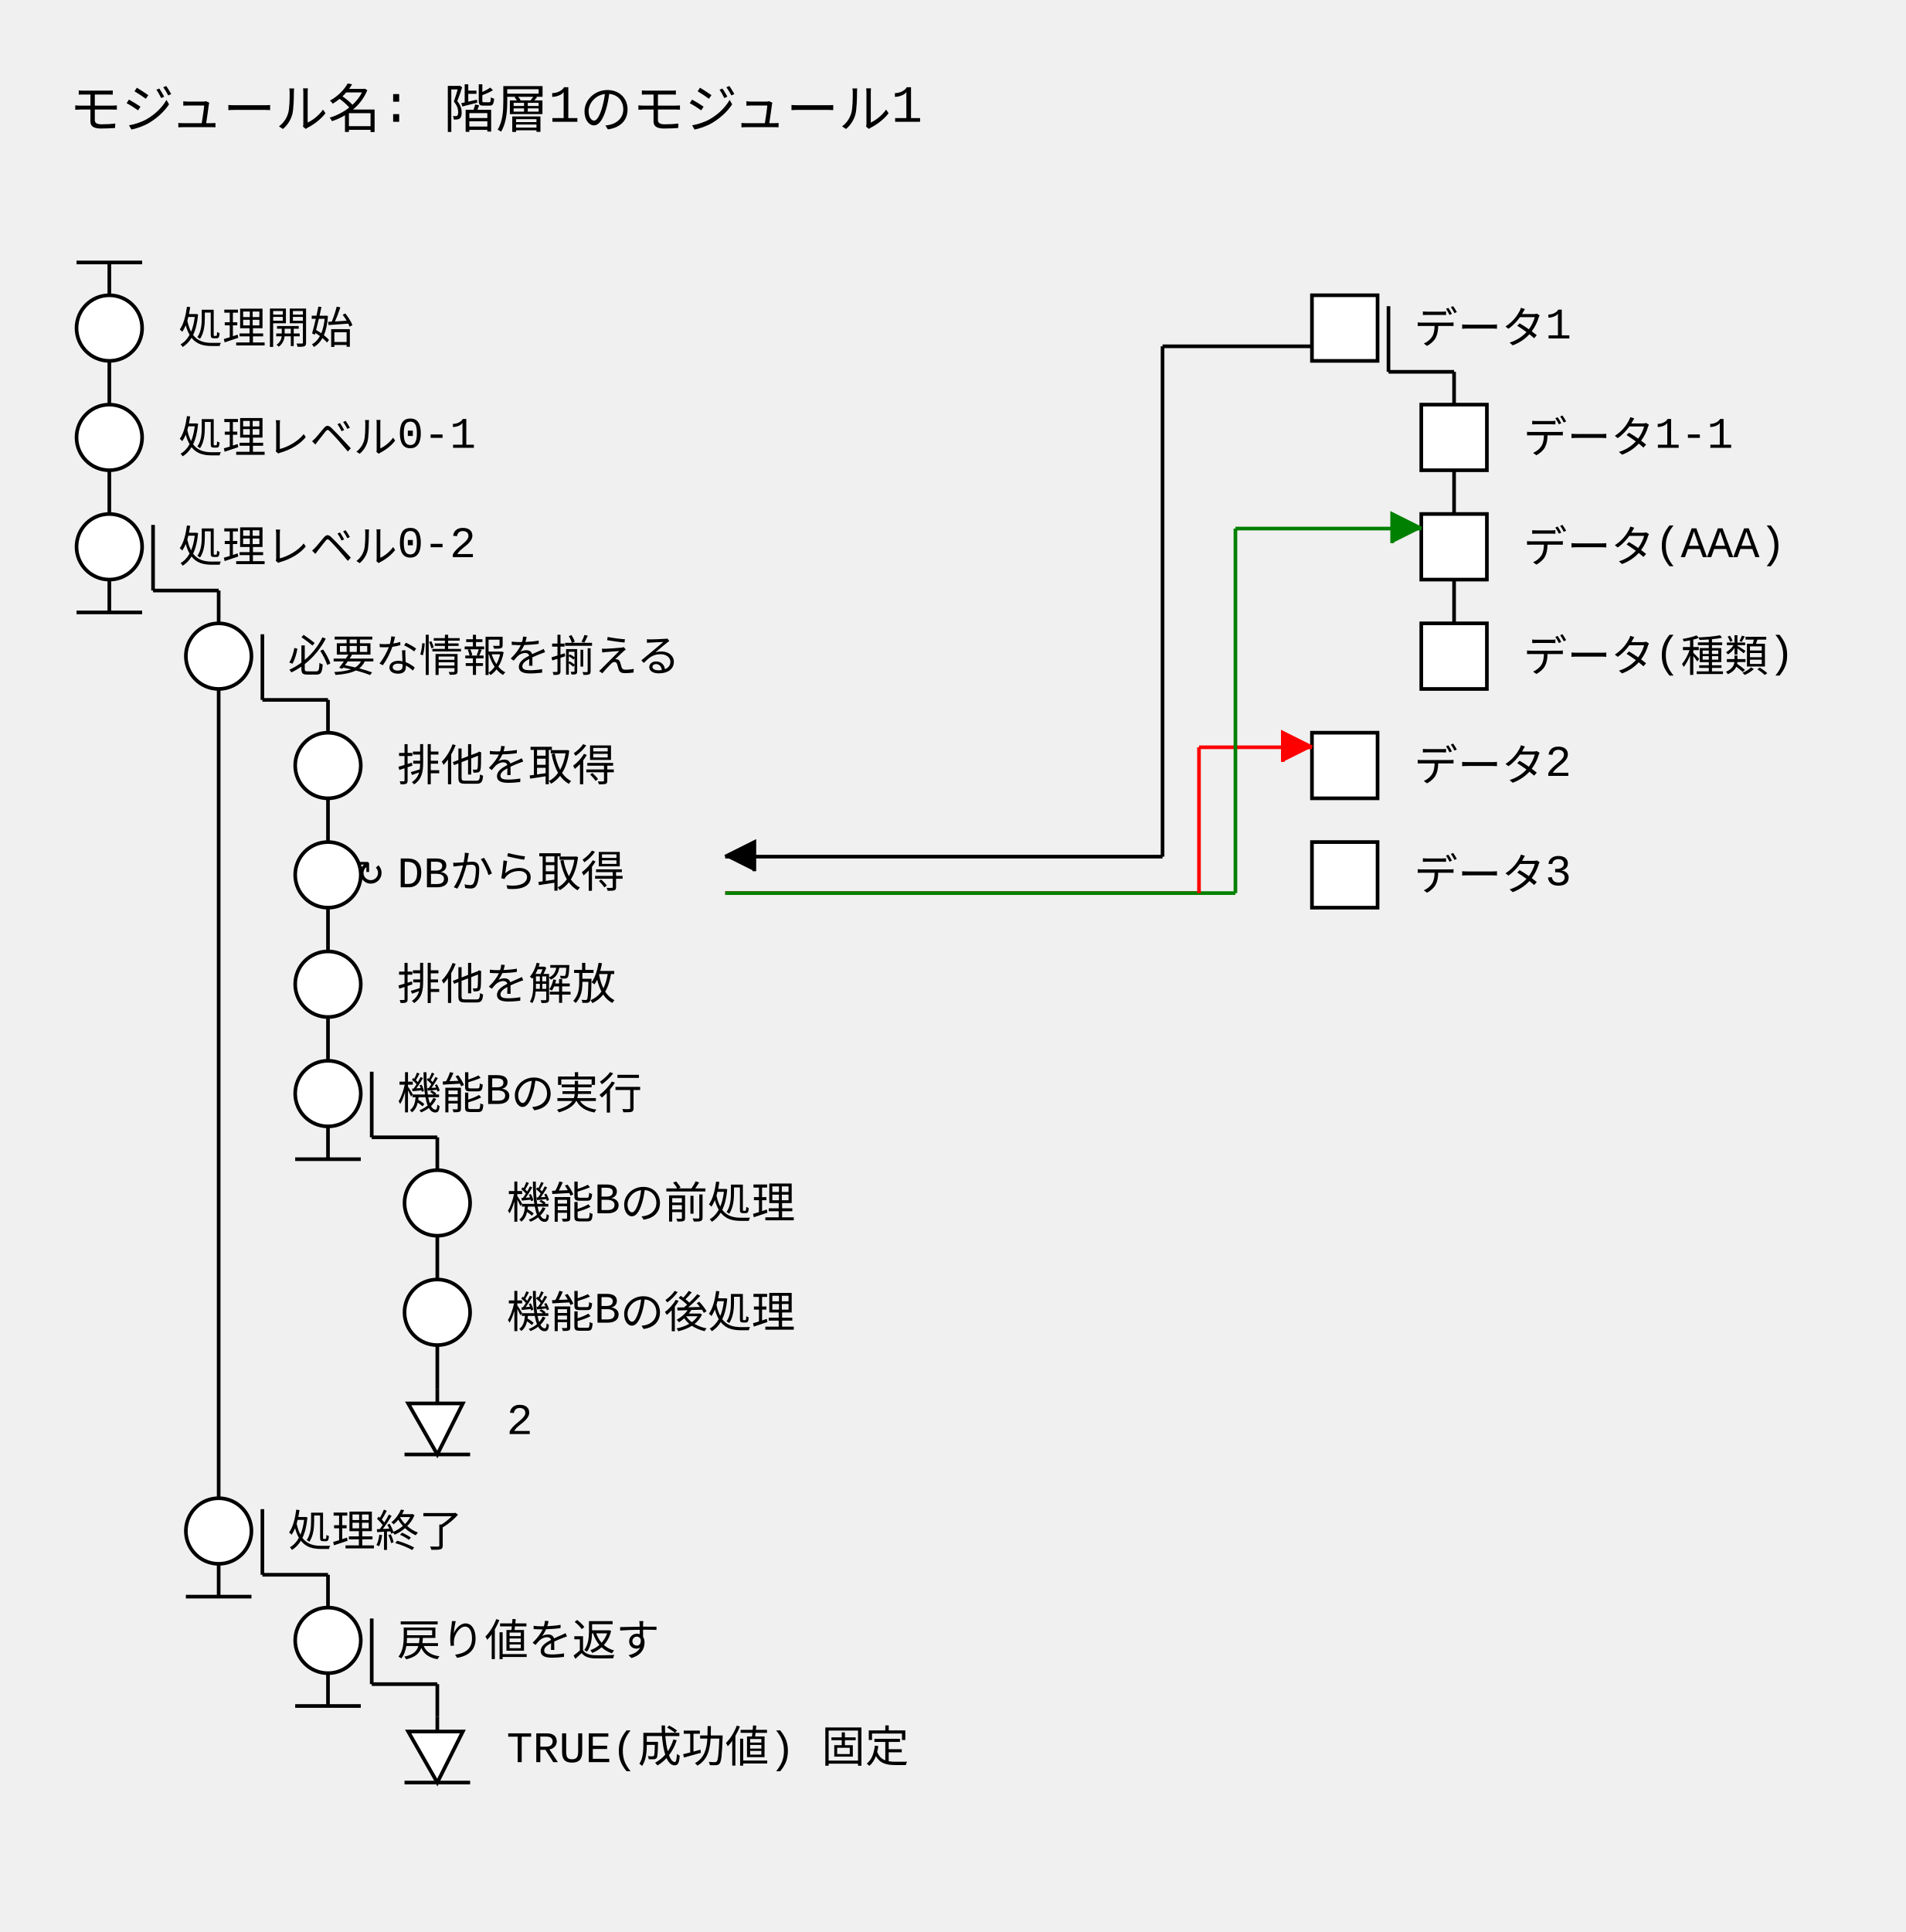
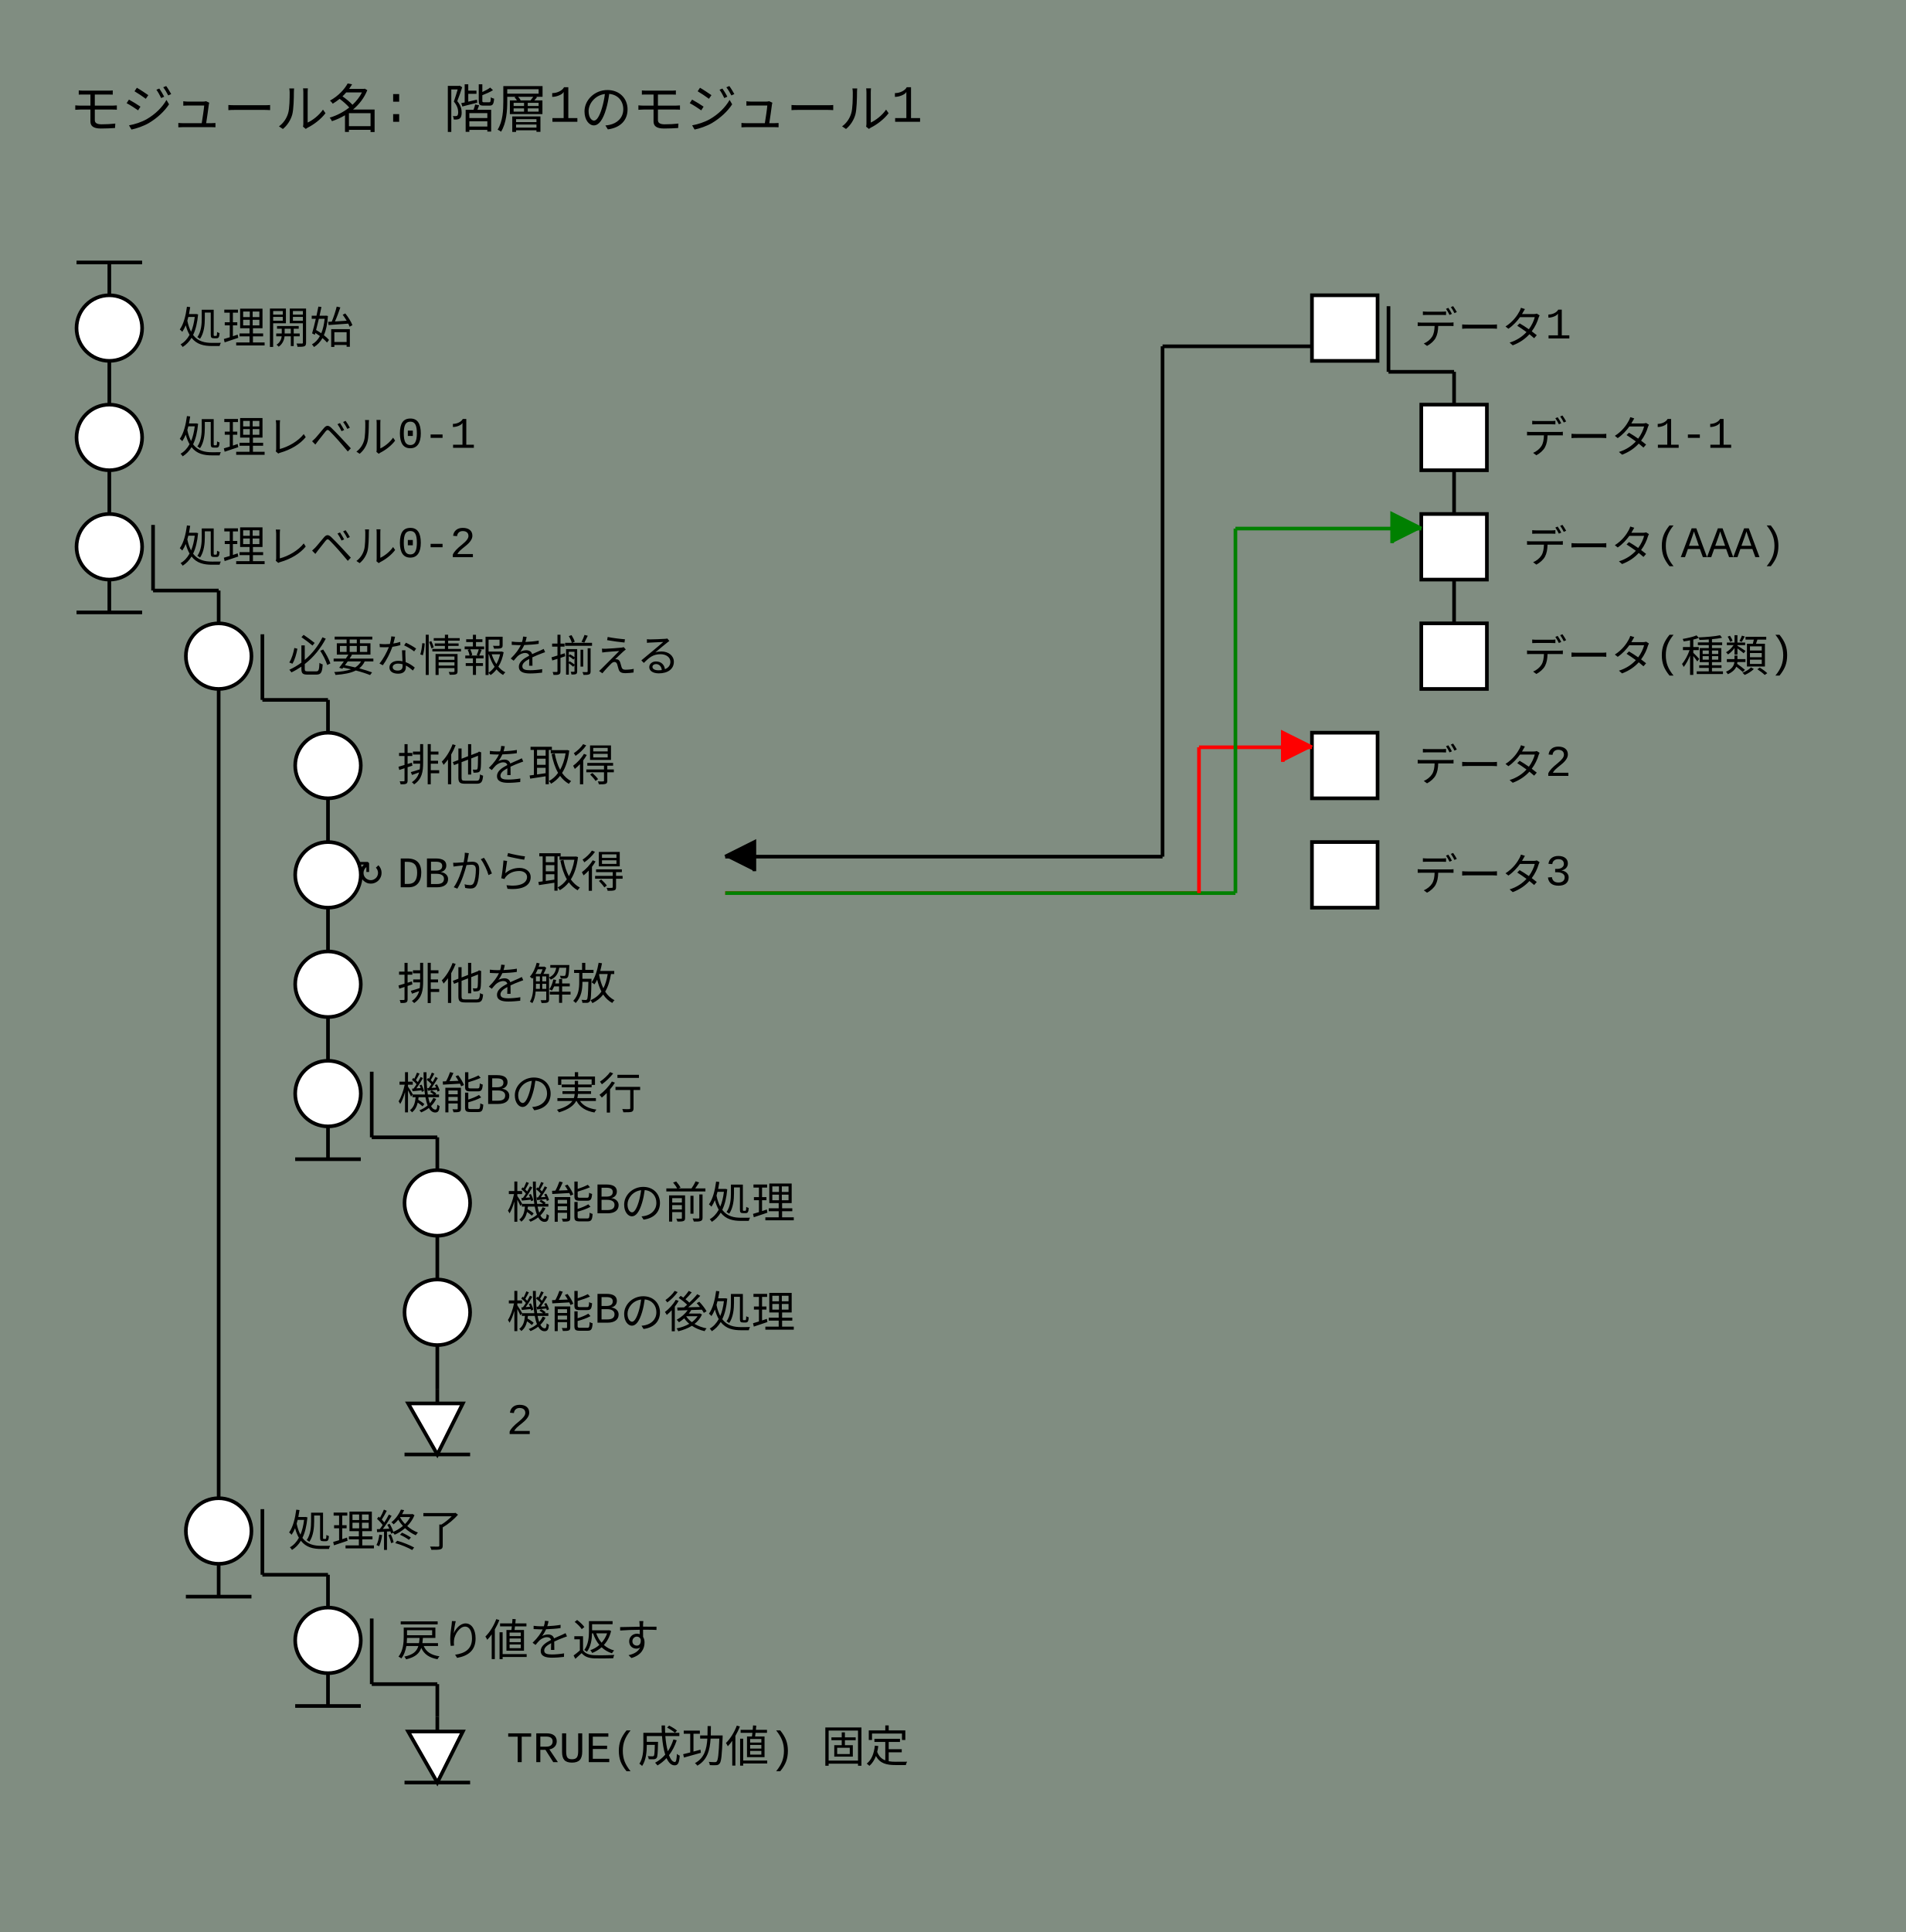
<svg xmlns="http://www.w3.org/2000/svg" width="523" height="530" style="background-color: #808d81">
+   <rect x="0" y="0" width="523" height="530" fill="#808d81" stroke="#808d81" />
  <text x="19" y="30" text-anchor="start" dominant-baseline="middle" font-family="Consolas, Meiryo UI, Courier New, monospace" font-size="120%" rotate="0">モジュール名: 階層1のモジュール1</text>
  <circle cx="30" cy="90" r="9" fill="white" stroke="black" />
  <text x="49" y="90" text-anchor="start" dominant-baseline="middle" font-family="Consolas, Meiryo UI, Courier New, monospace" font-size="100%" rotate="0">処理開始</text>
  <line x1="30" y1="72" x2="30" y2="81" stroke="black" />
  <line x1="21" y1="72" x2="39" y2="72" stroke="black" />
  <circle cx="30" cy="120" r="9" fill="white" stroke="black" />
  <text x="49" y="120" text-anchor="start" dominant-baseline="middle" font-family="Consolas, Meiryo UI, Courier New, monospace" font-size="100%" rotate="0">処理レベル0-1</text>
  <line x1="30" y1="99" x2="30" y2="111" stroke="black" />
  <circle cx="30" cy="150" r="9" fill="white" stroke="black" />
  <text x="49" y="150" text-anchor="start" dominant-baseline="middle" font-family="Consolas, Meiryo UI, Courier New, monospace" font-size="100%" rotate="0">処理レベル0-2</text>
  <line x1="30" y1="129" x2="30" y2="141" stroke="black" />
  <line x1="30" y1="159" x2="30" y2="168" stroke="black" />
  <line x1="21" y1="168" x2="39" y2="168" stroke="black" />
  <circle cx="60" cy="180" r="9" fill="white" stroke="black" />
  <text x="79" y="180" text-anchor="start" dominant-baseline="middle" font-family="Consolas, Meiryo UI, Courier New, monospace" font-size="100%" rotate="0">必要な情報を揃える</text>
  <line x1="60" y1="162" x2="60" y2="171" stroke="black" />
  <line x1="42" y1="162" x2="60" y2="162" stroke="black" />
  <line x1="42" y1="144" x2="42" y2="162" stroke="black" />
  <circle cx="90" cy="210" r="9" fill="white" stroke="black" />
  <text x="109" y="210" text-anchor="start" dominant-baseline="middle" font-family="Consolas, Meiryo UI, Courier New, monospace" font-size="100%" rotate="0">排他を取得</text>
  <line x1="90" y1="192" x2="90" y2="201" stroke="black" />
  <line x1="72" y1="192" x2="90" y2="192" stroke="black" />
  <line x1="72" y1="174" x2="72" y2="192" stroke="black" />
  <circle cx="90" cy="240" r="9" fill="white" stroke="black" />
  <text x="98" y="239" text-anchor="start" dominant-baseline="middle" font-family="Consolas, Meiryo UI, Courier New, monospace" font-size="100%" rotate="240">↻</text>
  <text x="109" y="240" text-anchor="start" dominant-baseline="middle" font-family="Consolas, Meiryo UI, Courier New, monospace" font-size="100%" rotate="0">DBから取得</text>
  <line x1="90" y1="219" x2="90" y2="231" stroke="black" />
  <circle cx="90" cy="270" r="9" fill="white" stroke="black" />
  <text x="109" y="270" text-anchor="start" dominant-baseline="middle" font-family="Consolas, Meiryo UI, Courier New, monospace" font-size="100%" rotate="0">排他を解放</text>
  <line x1="90" y1="249" x2="90" y2="261" stroke="black" />
  <circle cx="90" cy="300" r="9" fill="white" stroke="black" />
  <text x="109" y="300" text-anchor="start" dominant-baseline="middle" font-family="Consolas, Meiryo UI, Courier New, monospace" font-size="100%" rotate="0">機能Bの実行</text>
  <line x1="90" y1="279" x2="90" y2="291" stroke="black" />
  <line x1="90" y1="309" x2="90" y2="318" stroke="black" />
  <line x1="81" y1="318" x2="99" y2="318" stroke="black" />
  <circle cx="120" cy="330" r="9" fill="white" stroke="black" />
  <text x="139" y="330" text-anchor="start" dominant-baseline="middle" font-family="Consolas, Meiryo UI, Courier New, monospace" font-size="100%" rotate="0">機能Bの前処理</text>
  <line x1="120" y1="312" x2="120" y2="321" stroke="black" />
  <line x1="102" y1="312" x2="120" y2="312" stroke="black" />
  <line x1="102" y1="294" x2="102" y2="312" stroke="black" />
  <circle cx="120" cy="360" r="9" fill="white" stroke="black" />
  <text x="139" y="360" text-anchor="start" dominant-baseline="middle" font-family="Consolas, Meiryo UI, Courier New, monospace" font-size="100%" rotate="0">機能Bの後処理</text>
  <line x1="120" y1="339" x2="120" y2="351" stroke="black" />
  <line x1="120" y1="381" x2="120" y2="390" stroke="black" />
  <polygon points="120 399 112 385 127 385" fill="white" stroke="black" />
  <line x1="111" y1="399" x2="129" y2="399" stroke="black" />
  <text x="139" y="390" text-anchor="start" dominant-baseline="middle" font-family="Consolas, Meiryo UI, Courier New, monospace" font-size="100%" rotate="0">2</text>
  <line x1="120" y1="369" x2="120" y2="381" stroke="black" />
  <circle cx="60" cy="420" r="9" fill="white" stroke="black" />
  <text x="79" y="420" text-anchor="start" dominant-baseline="middle" font-family="Consolas, Meiryo UI, Courier New, monospace" font-size="100%" rotate="0">処理終了</text>
  <line x1="60" y1="189" x2="60" y2="411" stroke="black" />
  <line x1="60" y1="429" x2="60" y2="438" stroke="black" />
  <line x1="51" y1="438" x2="69" y2="438" stroke="black" />
  <circle cx="90" cy="450" r="9" fill="white" stroke="black" />
  <text x="109" y="450" text-anchor="start" dominant-baseline="middle" font-family="Consolas, Meiryo UI, Courier New, monospace" font-size="100%" rotate="0">戻り値を返す</text>
  <line x1="90" y1="459" x2="90" y2="468" stroke="black" />
  <line x1="81" y1="468" x2="99" y2="468" stroke="black" />
  <line x1="90" y1="432" x2="90" y2="441" stroke="black" />
  <line x1="72" y1="432" x2="90" y2="432" stroke="black" />
  <line x1="72" y1="414" x2="72" y2="432" stroke="black" />
  <line x1="120" y1="471" x2="120" y2="480" stroke="black" />
  <polygon points="120 489 112 475 127 475" fill="white" stroke="black" />
  <line x1="111" y1="489" x2="129" y2="489" stroke="black" />
  <text x="139" y="480" text-anchor="start" dominant-baseline="middle" font-family="Consolas, Meiryo UI, Courier New, monospace" font-size="100%" rotate="0">TRUE(成功値) 固定</text>
  <line x1="120" y1="462" x2="120" y2="471" stroke="black" />
  <line x1="102" y1="462" x2="120" y2="462" stroke="black" />
  <line x1="102" y1="444" x2="102" y2="462" stroke="black" />
  <line x1="199" y1="235" x2="319" y2="235" stroke="black" />
  <path d="M 199 235 L 207 231 L 207 239" stroke="black" fill="black" />
  <line x1="199" y1="245" x2="329" y2="245" stroke="red" />
  <line x1="199" y1="245" x2="339" y2="245" stroke="green" />
  <rect x="360" y="81" width="18" height="18" fill="white" stroke="black" />
  <text x="388" y="90" text-anchor="start" dominant-baseline="middle" font-family="Consolas, Meiryo UI, Courier New, monospace" font-size="100%" rotate="0">データ1</text>
  <rect x="390" y="111" width="18" height="18" fill="white" stroke="black" />
  <text x="418" y="120" text-anchor="start" dominant-baseline="middle" font-family="Consolas, Meiryo UI, Courier New, monospace" font-size="100%" rotate="0">データ1-1</text>
  <line x1="399" y1="102" x2="399" y2="111" stroke="black" />
  <line x1="381" y1="102" x2="399" y2="102" stroke="black" />
  <line x1="381" y1="84" x2="381" y2="102" stroke="black" />
  <rect x="390" y="141" width="18" height="18" fill="white" stroke="black" />
  <text x="418" y="150" text-anchor="start" dominant-baseline="middle" font-family="Consolas, Meiryo UI, Courier New, monospace" font-size="100%" rotate="0">データ(AAA)</text>
  <line x1="399" y1="129" x2="399" y2="141" stroke="black" />
  <rect x="390" y="171" width="18" height="18" fill="white" stroke="black" />
  <text x="418" y="180" text-anchor="start" dominant-baseline="middle" font-family="Consolas, Meiryo UI, Courier New, monospace" font-size="100%" rotate="0">データ(種類)</text>
  <line x1="399" y1="159" x2="399" y2="171" stroke="black" />
  <rect x="360" y="201" width="18" height="18" fill="white" stroke="black" />
  <text x="388" y="210" text-anchor="start" dominant-baseline="middle" font-family="Consolas, Meiryo UI, Courier New, monospace" font-size="100%" rotate="0">データ2</text>
  <rect x="360" y="231" width="18" height="18" fill="white" stroke="black" />
  <text x="388" y="240" text-anchor="start" dominant-baseline="middle" font-family="Consolas, Meiryo UI, Courier New, monospace" font-size="100%" rotate="0">データ3</text>
  <line x1="319" y1="95" x2="360" y2="95" stroke="black" />
  <line x1="339" y1="145" x2="390" y2="145" stroke="green" />
  <path d="M 390 145 L 382 141 L 382 149" stroke="green" fill="green" />
  <line x1="329" y1="205" x2="360" y2="205" stroke="red" />
  <path d="M 360 205 L 352 201 L 352 209" stroke="red" fill="red" />
  <line x1="319" y1="95" x2="319" y2="235" stroke="black" />
  <line x1="329" y1="205" x2="329" y2="245" stroke="red" />
  <line x1="339" y1="145" x2="339" y2="245" stroke="green" />
</svg>
